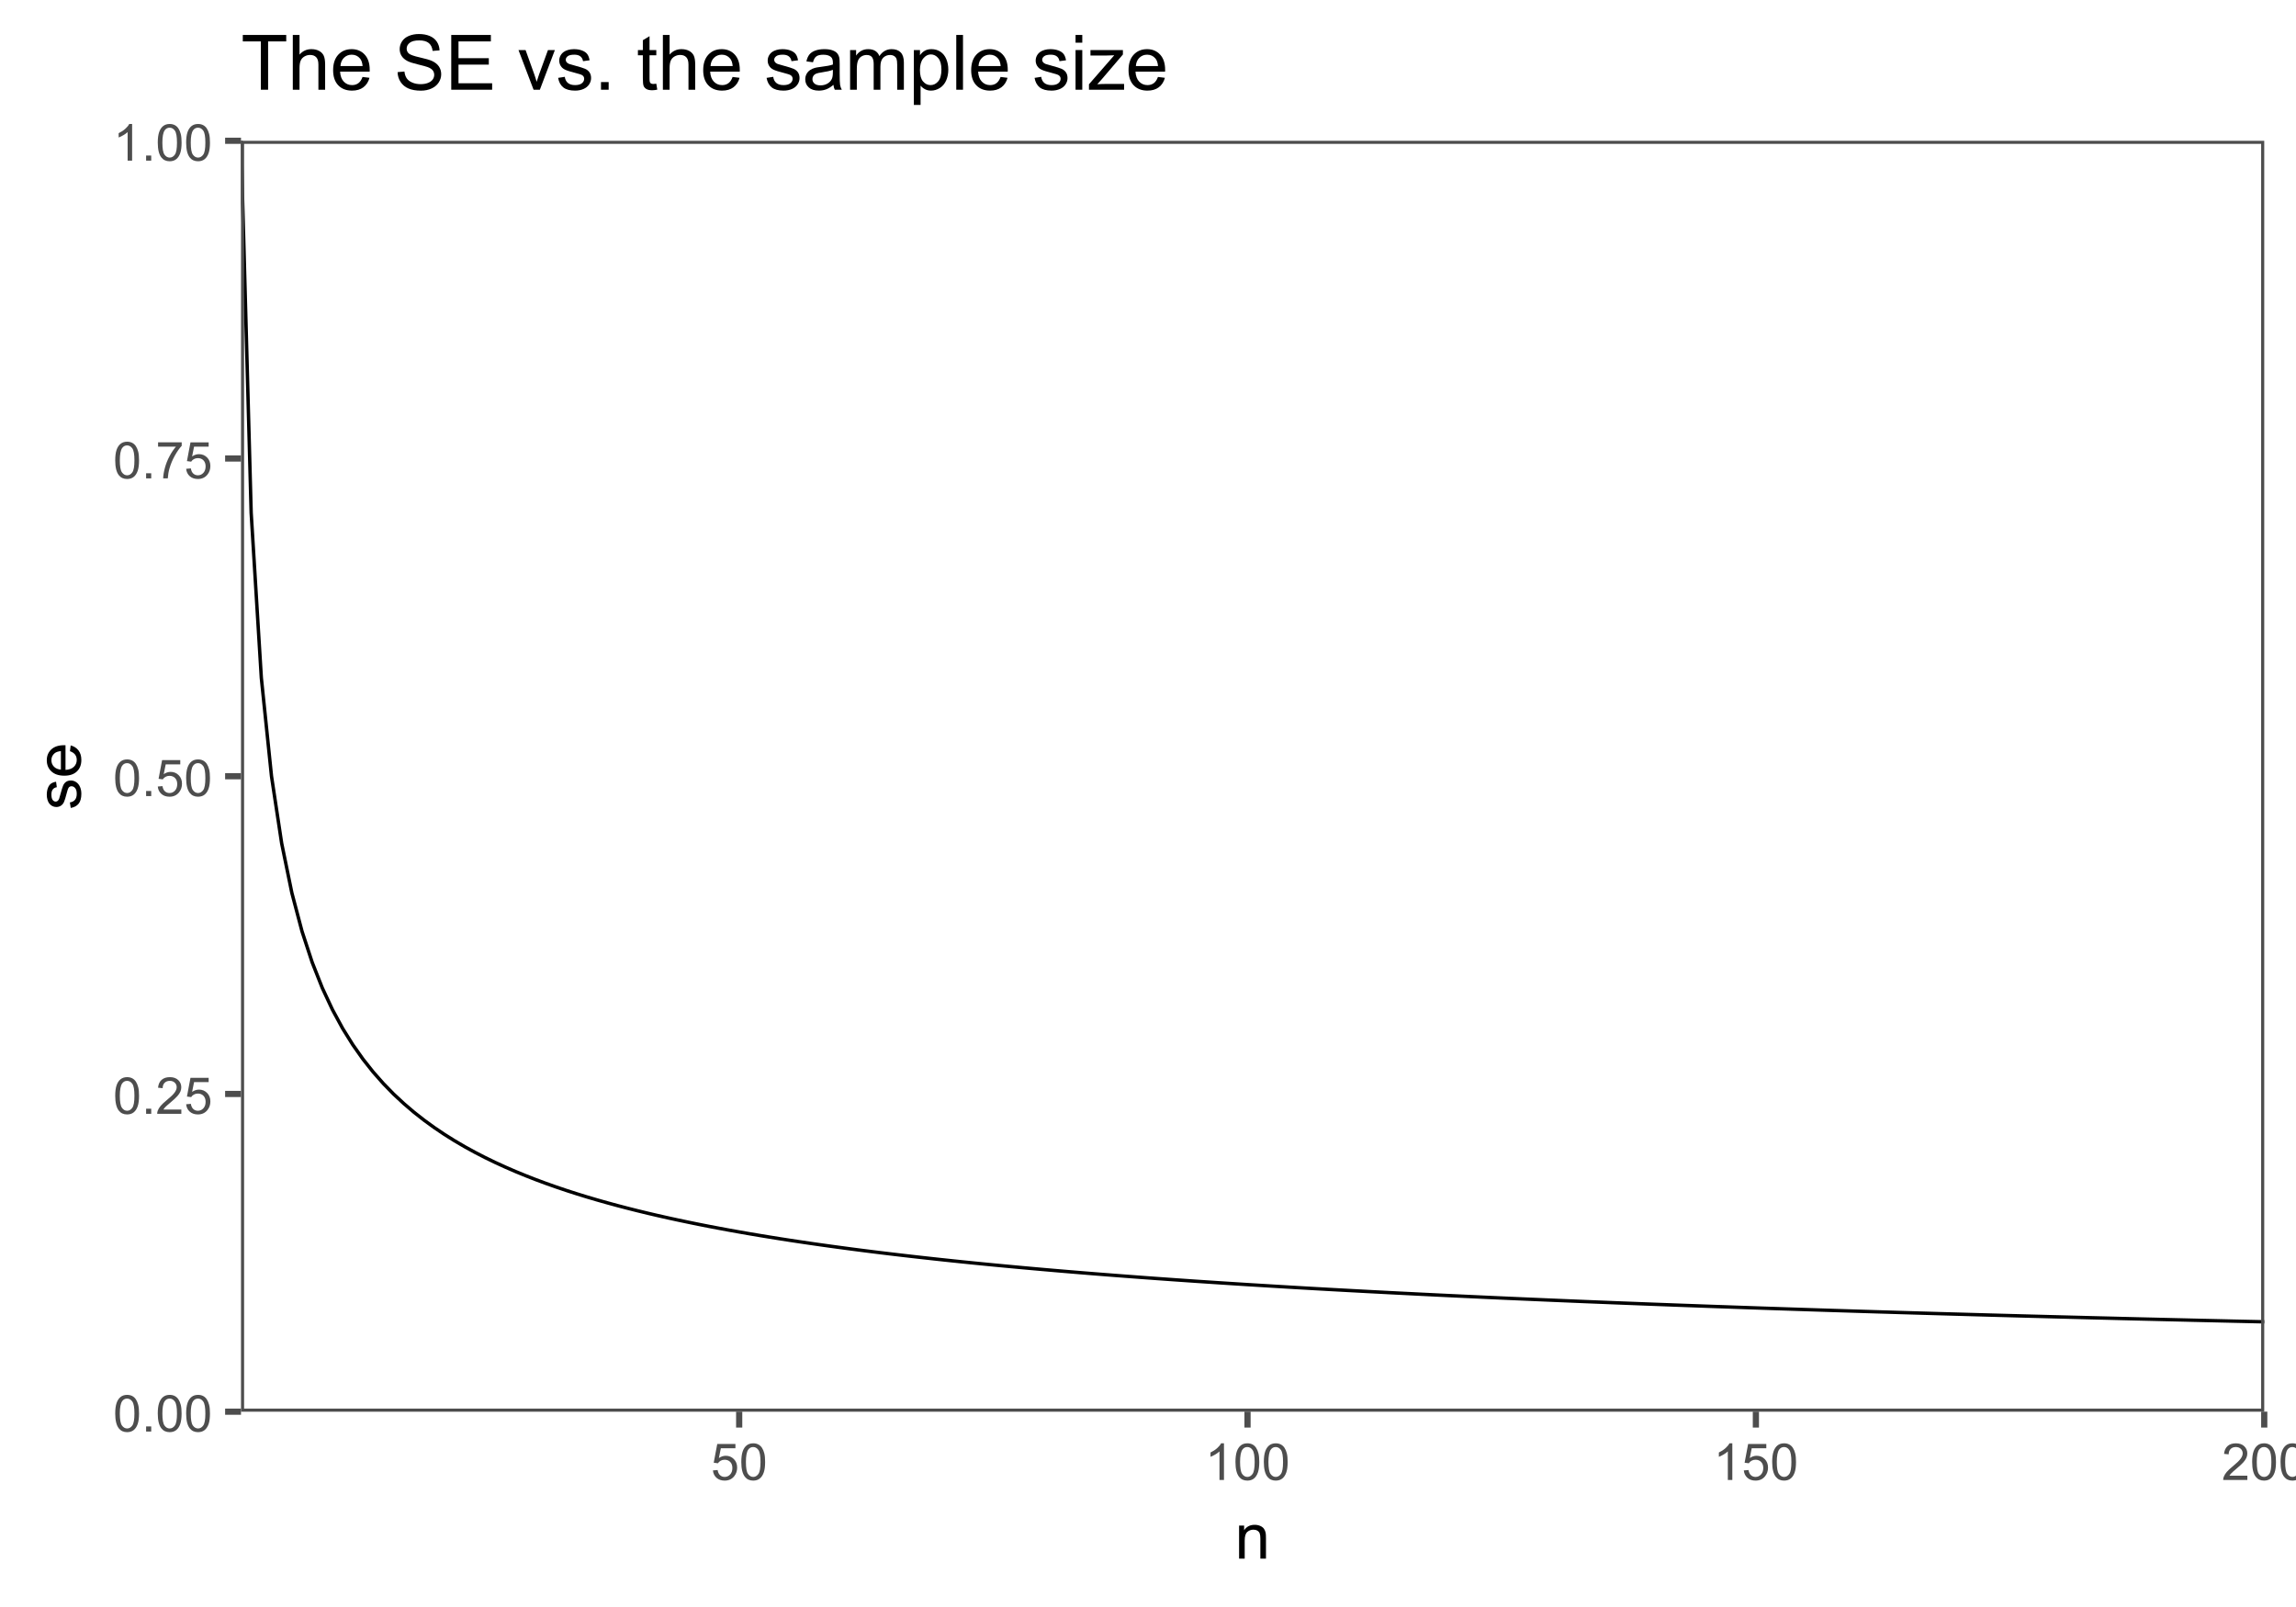
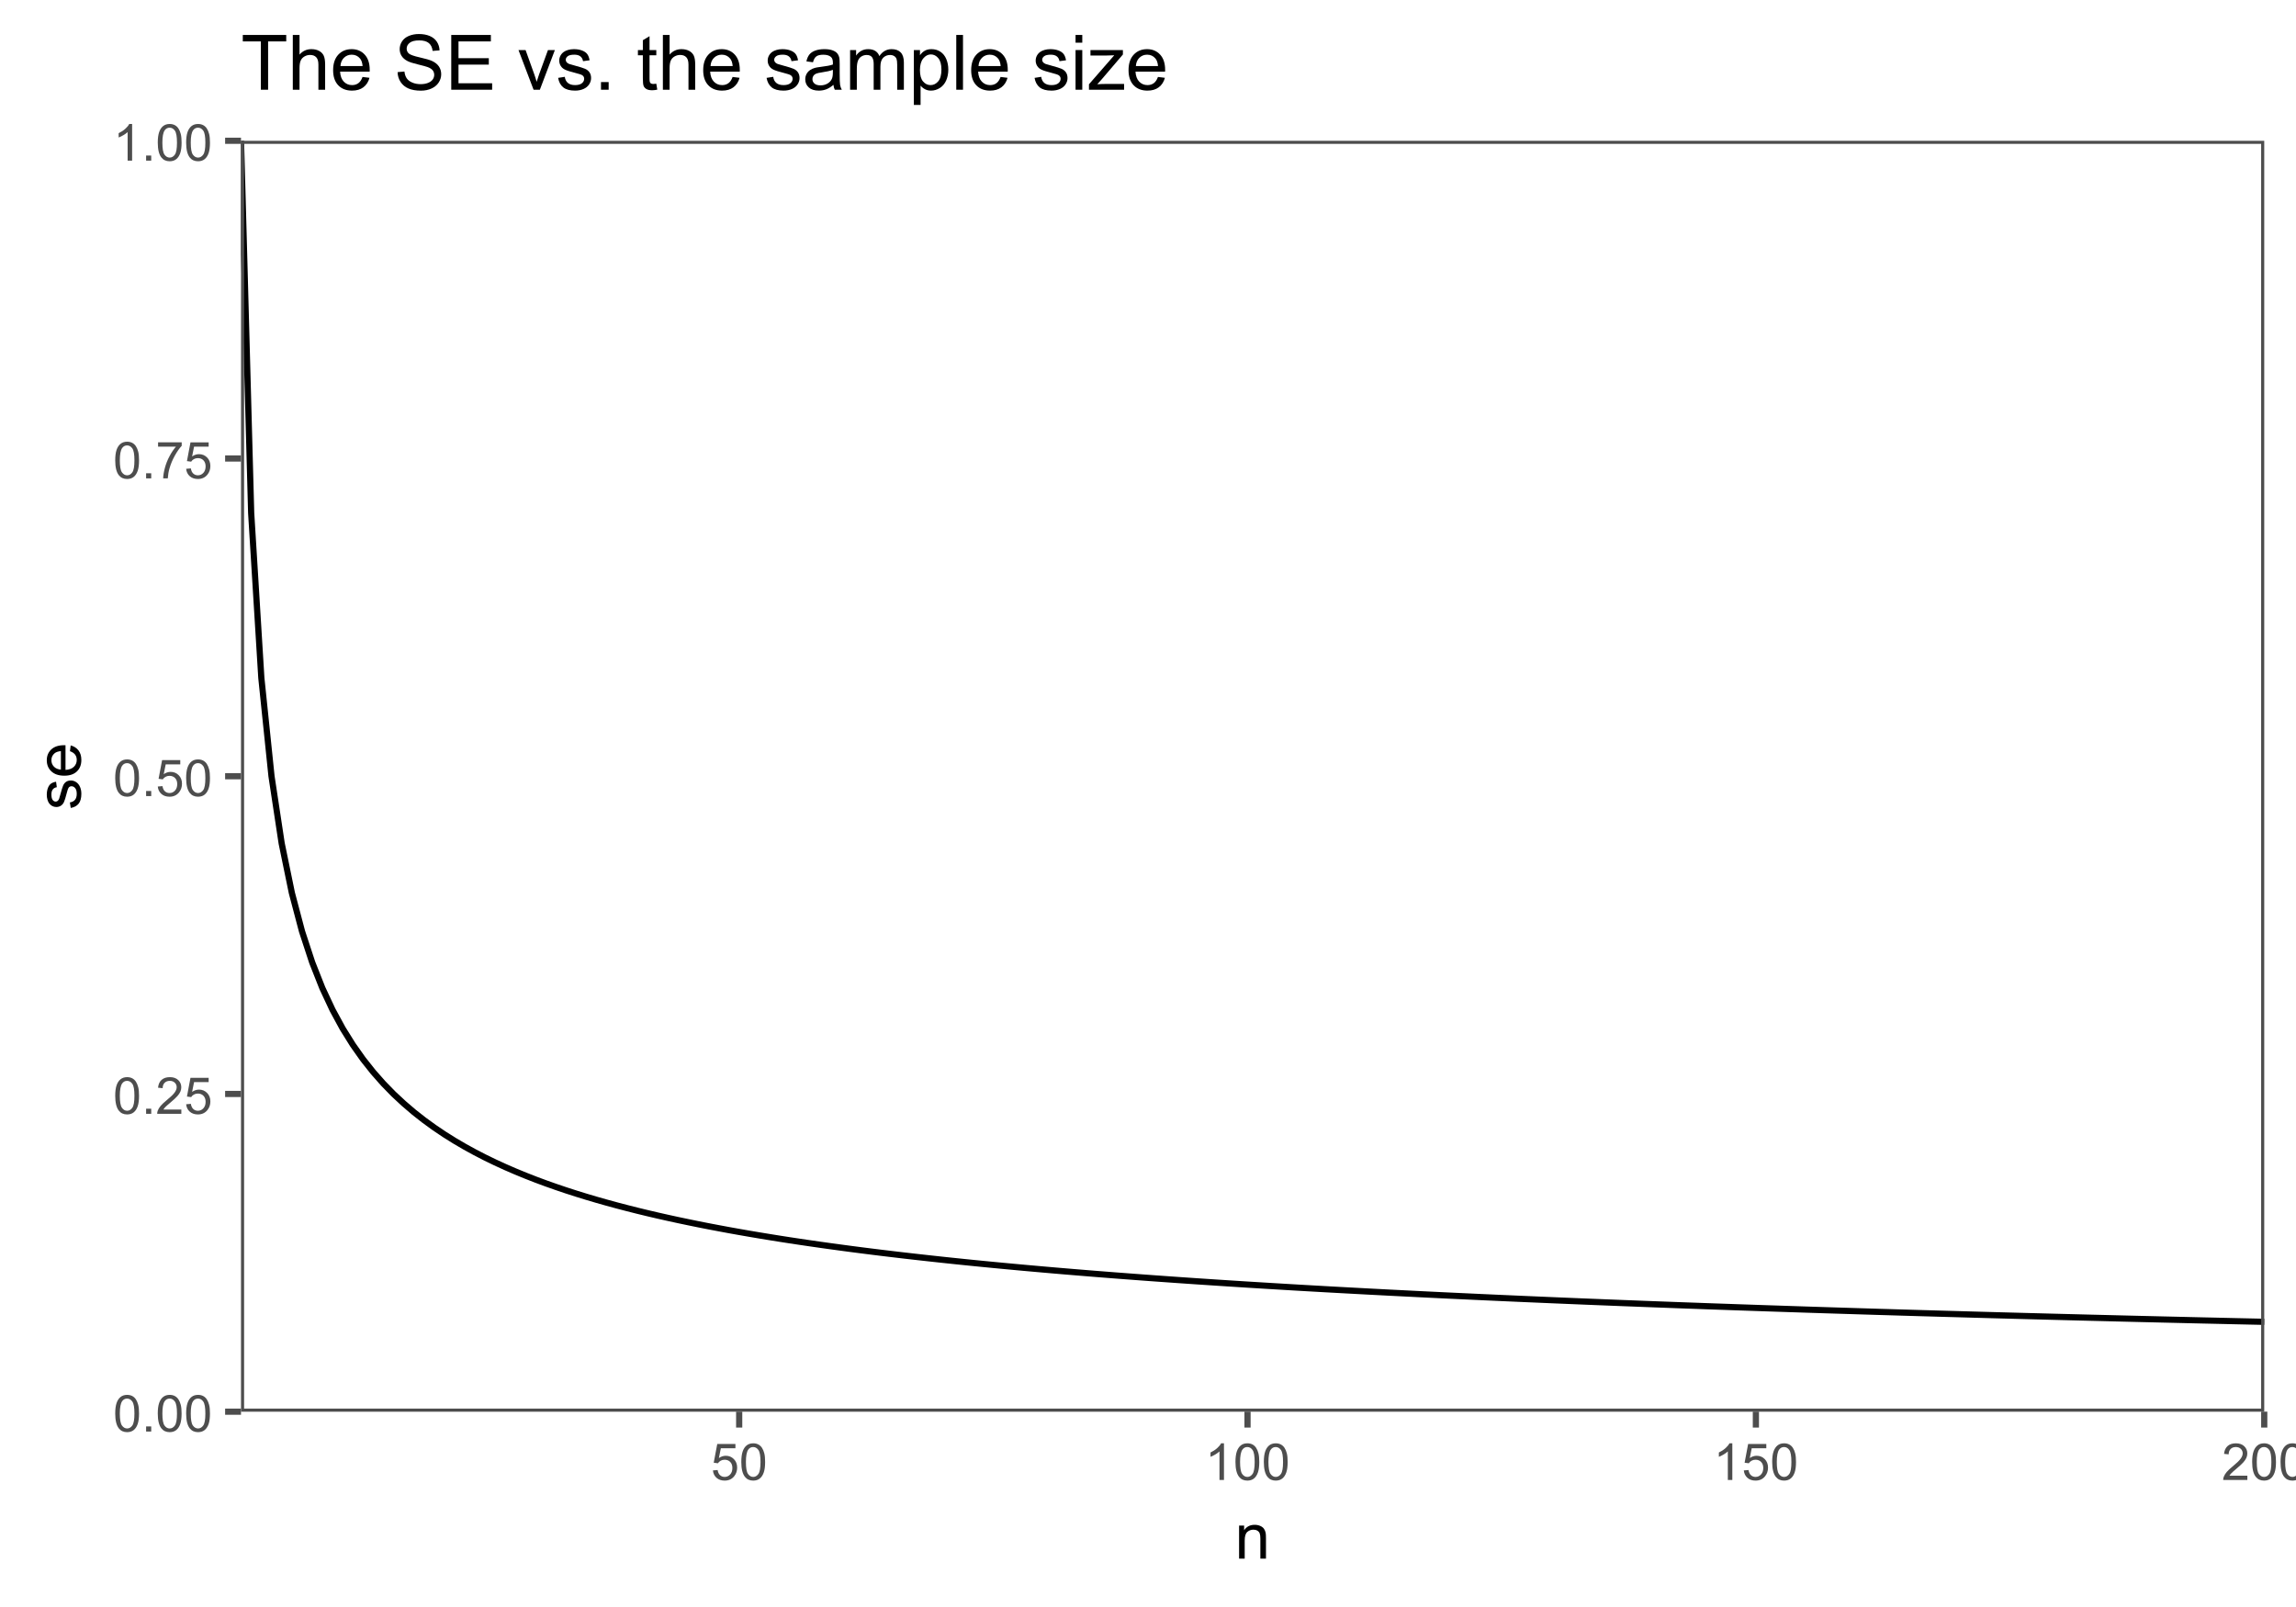
<svg xmlns="http://www.w3.org/2000/svg" xmlns:xlink="http://www.w3.org/1999/xlink" width="720" height="504" viewBox="0 0 720 504">
  <defs>
    <g>
      <g id="glyph-0-0">
        <path d="M 0.664 -5.648 C 0.664 -7.004 0.805 -8.094 1.082 -8.918 C 1.359 -9.742 1.773 -10.379 2.324 -10.828 C 2.875 -11.277 3.566 -11.5 4.398 -11.5 C 5.012 -11.5 5.551 -11.375 6.016 -11.129 C 6.48 -10.883 6.863 -10.523 7.164 -10.059 C 7.465 -9.594 7.703 -9.023 7.875 -8.355 C 8.047 -7.688 8.133 -6.785 8.133 -5.648 C 8.133 -4.305 7.996 -3.219 7.719 -2.395 C 7.441 -1.57 7.031 -0.93 6.48 -0.48 C 5.93 -0.031 5.238 0.195 4.398 0.195 C 3.293 0.195 2.426 -0.199 1.797 -0.992 C 1.043 -1.945 0.664 -3.496 0.664 -5.648 M 2.109 -5.648 C 2.109 -3.77 2.328 -2.516 2.77 -1.895 C 3.211 -1.273 3.754 -0.961 4.398 -0.961 C 5.043 -0.961 5.586 -1.273 6.027 -1.898 C 6.469 -2.523 6.688 -3.773 6.688 -5.648 C 6.688 -7.535 6.469 -8.785 6.027 -9.406 C 5.586 -10.027 5.039 -10.336 4.383 -10.336 C 3.738 -10.336 3.223 -10.062 2.836 -9.516 C 2.352 -8.816 2.109 -7.527 2.109 -5.648 Z M 2.109 -5.648 " />
      </g>
      <g id="glyph-0-1">
        <path d="M 1.453 0 L 1.453 -1.602 L 3.055 -1.602 L 3.055 0 Z M 1.453 0 " />
      </g>
      <g id="glyph-0-2">
        <path d="M 8.055 -1.352 L 8.055 0 L 0.484 0 C 0.473 -0.34 0.527 -0.664 0.648 -0.977 C 0.84 -1.492 1.148 -2 1.574 -2.5 C 2 -3 2.613 -3.578 3.414 -4.234 C 4.66 -5.254 5.5 -6.062 5.938 -6.66 C 6.375 -7.258 6.594 -7.82 6.594 -8.352 C 6.594 -8.91 6.395 -9.379 5.996 -9.762 C 5.598 -10.145 5.078 -10.336 4.438 -10.336 C 3.762 -10.336 3.219 -10.133 2.812 -9.727 C 2.406 -9.32 2.199 -8.758 2.195 -8.039 L 0.75 -8.188 C 0.848 -9.266 1.223 -10.086 1.867 -10.652 C 2.512 -11.219 3.379 -11.5 4.469 -11.5 C 5.566 -11.5 6.438 -11.195 7.078 -10.586 C 7.719 -9.977 8.039 -9.223 8.039 -8.32 C 8.039 -7.863 7.945 -7.41 7.758 -6.969 C 7.57 -6.527 7.258 -6.059 6.824 -5.57 C 6.391 -5.082 5.668 -4.41 4.656 -3.555 C 3.812 -2.848 3.27 -2.367 3.031 -2.113 C 2.793 -1.859 2.594 -1.605 2.438 -1.352 Z M 8.055 -1.352 " />
      </g>
      <g id="glyph-0-3">
        <path d="M 0.664 -3 L 2.141 -3.125 C 2.25 -2.406 2.504 -1.867 2.902 -1.504 C 3.301 -1.141 3.781 -0.961 4.344 -0.961 C 5.02 -0.961 5.594 -1.215 6.062 -1.727 C 6.531 -2.238 6.766 -2.914 6.766 -3.758 C 6.766 -4.559 6.539 -5.191 6.09 -5.656 C 5.641 -6.121 5.051 -6.352 4.32 -6.352 C 3.867 -6.352 3.457 -6.25 3.094 -6.043 C 2.73 -5.836 2.441 -5.57 2.234 -5.242 L 0.914 -5.414 L 2.023 -11.297 L 7.719 -11.297 L 7.719 -9.953 L 3.148 -9.953 L 2.531 -6.875 C 3.219 -7.355 3.941 -7.594 4.695 -7.594 C 5.695 -7.594 6.539 -7.246 7.227 -6.555 C 7.914 -5.863 8.258 -4.973 8.258 -3.883 C 8.258 -2.848 7.957 -1.949 7.352 -1.195 C 6.617 -0.27 5.613 0.195 4.344 0.195 C 3.301 0.195 2.453 -0.098 1.793 -0.68 C 1.133 -1.262 0.758 -2.035 0.664 -3 Z M 0.664 -3 " />
      </g>
      <g id="glyph-0-4">
        <path d="M 0.758 -9.953 L 0.758 -11.305 L 8.172 -11.305 L 8.172 -10.211 C 7.441 -9.434 6.719 -8.402 6.004 -7.117 C 5.289 -5.832 4.734 -4.508 4.344 -3.148 C 4.062 -2.191 3.883 -1.141 3.805 0 L 2.359 0 C 2.375 -0.902 2.551 -1.988 2.891 -3.266 C 3.23 -4.543 3.715 -5.773 4.348 -6.957 C 4.98 -8.141 5.652 -9.141 6.367 -9.953 Z M 0.758 -9.953 " />
      </g>
      <g id="glyph-0-5">
        <path d="M 5.961 0 L 4.555 0 L 4.555 -8.961 C 4.215 -8.637 3.773 -8.316 3.223 -7.992 C 2.672 -7.668 2.18 -7.426 1.742 -7.266 L 1.742 -8.625 C 2.527 -8.996 3.215 -9.441 3.805 -9.969 C 4.395 -10.496 4.809 -11.004 5.055 -11.5 L 5.961 -11.5 Z M 5.961 0 " />
      </g>
      <g id="glyph-1-0">
        <path d="M 1.32 0 L 1.32 -10.371 L 2.898 -10.371 L 2.898 -8.898 C 3.66 -10.035 4.762 -10.605 6.203 -10.605 C 6.828 -10.605 7.402 -10.492 7.926 -10.27 C 8.449 -10.043 8.84 -9.75 9.102 -9.383 C 9.363 -9.02 9.543 -8.586 9.648 -8.086 C 9.715 -7.762 9.746 -7.191 9.746 -6.375 L 9.746 0 L 7.988 0 L 7.988 -6.309 C 7.988 -7.023 7.922 -7.559 7.781 -7.914 C 7.648 -8.27 7.402 -8.555 7.055 -8.766 C 6.707 -8.977 6.297 -9.082 5.828 -9.082 C 5.082 -9.082 4.434 -8.844 3.891 -8.367 C 3.348 -7.895 3.078 -6.992 3.078 -5.664 L 3.078 0 Z M 1.32 0 " />
      </g>
      <g id="glyph-2-0">
        <path d="M -3.094 -0.617 L -3.367 -2.352 C -2.672 -2.453 -2.141 -2.723 -1.766 -3.168 C -1.395 -3.613 -1.211 -4.238 -1.211 -5.039 C -1.211 -5.848 -1.375 -6.445 -1.703 -6.836 C -2.031 -7.227 -2.418 -7.422 -2.859 -7.422 C -3.258 -7.422 -3.57 -7.25 -3.797 -6.906 C -3.953 -6.664 -4.152 -6.062 -4.395 -5.109 C -4.719 -3.82 -5 -2.926 -5.238 -2.426 C -5.477 -1.93 -5.805 -1.551 -6.227 -1.293 C -6.645 -1.035 -7.109 -0.91 -7.617 -0.91 C -8.078 -0.91 -8.508 -1.016 -8.902 -1.227 C -9.297 -1.438 -9.621 -1.727 -9.883 -2.09 C -10.086 -2.363 -10.254 -2.734 -10.395 -3.207 C -10.535 -3.68 -10.605 -4.188 -10.605 -4.727 C -10.605 -5.539 -10.488 -6.254 -10.254 -6.871 C -10.02 -7.484 -9.703 -7.938 -9.301 -8.234 C -8.902 -8.523 -8.367 -8.727 -7.695 -8.836 L -7.461 -7.121 C -7.996 -7.043 -8.41 -6.816 -8.711 -6.441 C -9.012 -6.066 -9.16 -5.539 -9.16 -4.855 C -9.16 -4.047 -9.027 -3.469 -8.758 -3.125 C -8.492 -2.781 -8.18 -2.609 -7.82 -2.609 C -7.594 -2.609 -7.391 -2.68 -7.207 -2.824 C -7.02 -2.965 -6.863 -3.191 -6.738 -3.496 C -6.672 -3.672 -6.523 -4.188 -6.289 -5.047 C -5.957 -6.293 -5.684 -7.16 -5.473 -7.652 C -5.262 -8.145 -4.953 -8.527 -4.551 -8.809 C -4.148 -9.09 -3.645 -9.227 -3.047 -9.227 C -2.461 -9.227 -1.91 -9.059 -1.391 -8.715 C -0.875 -8.375 -0.473 -7.879 -0.191 -7.234 C 0.094 -6.594 0.234 -5.863 0.234 -5.047 C 0.234 -3.703 -0.047 -2.676 -0.605 -1.969 C -1.164 -1.262 -1.996 -0.812 -3.094 -0.617 Z M -3.094 -0.617 " />
      </g>
      <g id="glyph-2-1">
        <path d="M -3.34 -8.418 L -3.113 -10.234 C -2.055 -9.949 -1.23 -9.418 -0.645 -8.641 C -0.059 -7.867 0.234 -6.879 0.234 -5.672 C 0.234 -4.156 -0.234 -2.953 -1.168 -2.066 C -2.102 -1.176 -3.41 -0.734 -5.098 -0.734 C -6.844 -0.734 -8.195 -1.184 -9.16 -2.082 C -10.125 -2.98 -10.605 -4.145 -10.605 -5.578 C -10.605 -6.965 -10.133 -8.094 -9.188 -8.977 C -8.246 -9.852 -6.918 -10.293 -5.203 -10.293 C -5.102 -10.293 -4.945 -10.289 -4.734 -10.281 L -4.734 -2.551 C -3.598 -2.613 -2.727 -2.938 -2.117 -3.516 C -1.512 -4.094 -1.211 -4.816 -1.211 -5.684 C -1.211 -6.328 -1.379 -6.879 -1.719 -7.336 C -2.059 -7.789 -2.598 -8.152 -3.34 -8.418 M -6.18 -2.648 L -6.18 -8.438 C -7.055 -8.359 -7.707 -8.137 -8.145 -7.773 C -8.82 -7.215 -9.16 -6.488 -9.16 -5.598 C -9.16 -4.789 -8.891 -4.109 -8.352 -3.559 C -7.809 -3.008 -7.086 -2.707 -6.18 -2.648 Z M -6.18 -2.648 " />
      </g>
      <g id="glyph-3-0">
        <path d="M 6.223 0 L 6.223 -15.152 L 0.562 -15.152 L 0.562 -17.18 L 14.18 -17.18 L 14.18 -15.152 L 8.496 -15.152 L 8.496 0 Z M 6.223 0 " />
      </g>
      <g id="glyph-3-1">
        <path d="M 1.582 0 L 1.582 -17.18 L 3.691 -17.18 L 3.691 -11.016 C 4.676 -12.156 5.918 -12.727 7.418 -12.727 C 8.34 -12.727 9.141 -12.547 9.82 -12.18 C 10.5 -11.816 10.984 -11.316 11.281 -10.676 C 11.57 -10.035 11.719 -9.105 11.719 -7.887 L 11.719 0 L 9.609 0 L 9.609 -7.887 C 9.609 -8.941 9.383 -9.711 8.922 -10.188 C 8.469 -10.672 7.82 -10.91 6.984 -10.91 C 6.359 -10.91 5.77 -10.746 5.219 -10.422 C 4.672 -10.098 4.277 -9.66 4.043 -9.105 C 3.809 -8.551 3.691 -7.785 3.691 -6.809 L 3.691 0 Z M 1.582 0 " />
      </g>
      <g id="glyph-3-2">
        <path d="M 10.102 -4.008 L 12.281 -3.738 C 11.938 -2.465 11.301 -1.477 10.371 -0.773 C 9.441 -0.07 8.254 0.281 6.809 0.281 C 4.988 0.281 3.547 -0.281 2.477 -1.398 C 1.414 -2.52 0.879 -4.094 0.879 -6.117 C 0.879 -8.211 1.418 -9.836 2.496 -10.992 C 3.574 -12.148 4.973 -12.727 6.691 -12.727 C 8.355 -12.727 9.715 -12.16 10.77 -11.027 C 11.824 -9.895 12.352 -8.301 12.352 -6.246 C 12.352 -6.121 12.348 -5.934 12.34 -5.684 L 3.059 -5.684 C 3.137 -4.316 3.523 -3.27 4.219 -2.543 C 4.914 -1.816 5.781 -1.453 6.82 -1.453 C 7.594 -1.453 8.254 -1.656 8.801 -2.062 C 9.348 -2.469 9.781 -3.117 10.102 -4.008 M 3.176 -7.418 L 10.125 -7.418 C 10.031 -8.465 9.766 -9.25 9.328 -9.773 C 8.656 -10.586 7.785 -10.992 6.715 -10.992 C 5.746 -10.992 4.93 -10.668 4.273 -10.02 C 3.609 -9.371 3.246 -8.504 3.176 -7.418 Z M 3.176 -7.418 " />
      </g>
      <g id="glyph-3-3">
</g>
      <g id="glyph-3-4">
        <path d="M 1.078 -5.52 L 3.223 -5.707 C 3.324 -4.848 3.559 -4.141 3.93 -3.594 C 4.301 -3.039 4.879 -2.594 5.66 -2.258 C 6.441 -1.914 7.32 -1.746 8.297 -1.746 C 9.164 -1.746 9.93 -1.875 10.594 -2.133 C 11.258 -2.391 11.75 -2.742 12.078 -3.195 C 12.398 -3.641 12.562 -4.133 12.562 -4.664 C 12.562 -5.203 12.406 -5.672 12.094 -6.078 C 11.781 -6.477 11.266 -6.816 10.547 -7.09 C 10.086 -7.27 9.066 -7.547 7.488 -7.93 C 5.91 -8.305 4.805 -8.664 4.172 -9 C 3.352 -9.43 2.738 -9.961 2.336 -10.602 C 1.934 -11.234 1.734 -11.949 1.734 -12.738 C 1.734 -13.605 1.98 -14.414 2.473 -15.172 C 2.965 -15.922 3.684 -16.496 4.629 -16.887 C 5.574 -17.277 6.625 -17.473 7.781 -17.473 C 9.055 -17.473 10.18 -17.266 11.148 -16.859 C 12.125 -16.445 12.871 -15.844 13.395 -15.047 C 13.918 -14.25 14.199 -13.348 14.238 -12.34 L 12.059 -12.176 C 11.941 -13.262 11.543 -14.082 10.867 -14.637 C 10.191 -15.191 9.195 -15.469 7.875 -15.469 C 6.5 -15.469 5.496 -15.219 4.867 -14.711 C 4.238 -14.211 3.926 -13.602 3.926 -12.891 C 3.926 -12.273 4.148 -11.766 4.594 -11.367 C 5.031 -10.969 6.172 -10.559 8.023 -10.141 C 9.867 -9.723 11.137 -9.359 11.824 -9.047 C 12.824 -8.586 13.562 -8 14.039 -7.297 C 14.516 -6.586 14.754 -5.773 14.754 -4.852 C 14.754 -3.938 14.492 -3.078 13.969 -2.266 C 13.445 -1.461 12.691 -0.828 11.711 -0.383 C 10.73 0.066 9.629 0.293 8.402 0.293 C 6.848 0.293 5.543 0.066 4.492 -0.387 C 3.441 -0.84 2.617 -1.523 2.023 -2.43 C 1.422 -3.34 1.109 -4.371 1.078 -5.52 Z M 1.078 -5.52 " />
      </g>
      <g id="glyph-3-5">
        <path d="M 1.898 0 L 1.898 -17.18 L 14.32 -17.18 L 14.32 -15.152 L 4.172 -15.152 L 4.172 -9.891 L 13.676 -9.891 L 13.676 -7.875 L 4.172 -7.875 L 4.172 -2.027 L 14.719 -2.027 L 14.719 0 Z M 1.898 0 " />
      </g>
      <g id="glyph-3-6">
        <path d="M 5.039 0 L 0.305 -12.445 L 2.531 -12.445 L 5.203 -4.992 C 5.492 -4.188 5.758 -3.352 6 -2.484 C 6.188 -3.141 6.449 -3.93 6.785 -4.852 L 9.551 -12.445 L 11.719 -12.445 L 7.008 0 Z M 5.039 0 " />
      </g>
      <g id="glyph-3-7">
        <path d="M 0.738 -3.715 L 2.824 -4.043 C 2.941 -3.207 3.266 -2.566 3.805 -2.121 C 4.336 -1.676 5.086 -1.453 6.047 -1.453 C 7.016 -1.453 7.734 -1.648 8.203 -2.047 C 8.672 -2.438 8.906 -2.902 8.906 -3.434 C 8.906 -3.91 8.699 -4.285 8.285 -4.559 C 7.996 -4.746 7.277 -4.984 6.129 -5.273 C 4.582 -5.664 3.508 -6 2.914 -6.289 C 2.312 -6.57 1.859 -6.969 1.555 -7.469 C 1.242 -7.977 1.09 -8.531 1.09 -9.141 C 1.09 -9.695 1.215 -10.207 1.469 -10.68 C 1.723 -11.152 2.07 -11.547 2.508 -11.859 C 2.836 -12.102 3.281 -12.305 3.852 -12.477 C 4.414 -12.641 5.023 -12.727 5.672 -12.727 C 6.648 -12.727 7.508 -12.586 8.242 -12.305 C 8.98 -12.023 9.527 -11.641 9.879 -11.164 C 10.23 -10.68 10.473 -10.039 10.605 -9.234 L 8.543 -8.953 C 8.449 -9.594 8.176 -10.094 7.727 -10.453 C 7.277 -10.812 6.645 -10.992 5.824 -10.992 C 4.855 -10.992 4.164 -10.832 3.75 -10.512 C 3.336 -10.191 3.129 -9.816 3.129 -9.387 C 3.129 -9.113 3.215 -8.867 3.387 -8.648 C 3.559 -8.422 3.828 -8.234 4.195 -8.086 C 4.406 -8.008 5.027 -7.828 6.059 -7.547 C 7.551 -7.148 8.59 -6.82 9.18 -6.57 C 9.77 -6.312 10.234 -5.945 10.57 -5.461 C 10.906 -4.977 11.074 -4.375 11.074 -3.656 C 11.074 -2.953 10.867 -2.289 10.461 -1.672 C 10.047 -1.047 9.457 -0.566 8.684 -0.227 C 7.91 0.109 7.035 0.281 6.059 0.281 C 4.441 0.281 3.207 -0.055 2.359 -0.727 C 1.516 -1.398 0.973 -2.395 0.738 -3.715 Z M 0.738 -3.715 " />
      </g>
      <g id="glyph-3-8">
        <path d="M 2.18 0 L 2.18 -2.402 L 4.582 -2.402 L 4.582 0 Z M 2.18 0 " />
      </g>
      <g id="glyph-3-9">
        <path d="M 6.188 -1.887 L 6.492 -0.023 C 5.898 0.102 5.367 0.164 4.898 0.164 C 4.133 0.164 3.539 0.043 3.117 -0.199 C 2.695 -0.441 2.398 -0.762 2.227 -1.156 C 2.055 -1.547 1.969 -2.379 1.969 -3.645 L 1.969 -10.805 L 0.422 -10.805 L 0.422 -12.445 L 1.969 -12.445 L 1.969 -15.527 L 4.066 -16.793 L 4.066 -12.445 L 6.188 -12.445 L 6.188 -10.805 L 4.066 -10.805 L 4.066 -3.527 C 4.066 -2.926 4.102 -2.539 4.18 -2.367 C 4.25 -2.195 4.371 -2.059 4.539 -1.957 C 4.707 -1.855 4.949 -1.805 5.262 -1.805 C 5.496 -1.805 5.805 -1.832 6.188 -1.887 Z M 6.188 -1.887 " />
      </g>
      <g id="glyph-3-10">
        <path d="M 9.703 -1.535 C 8.922 -0.871 8.168 -0.402 7.445 -0.129 C 6.723 0.145 5.949 0.281 5.121 0.281 C 3.754 0.281 2.703 -0.055 1.969 -0.719 C 1.234 -1.387 0.867 -2.242 0.867 -3.281 C 0.867 -3.891 1.004 -4.445 1.281 -4.953 C 1.559 -5.453 1.922 -5.859 2.375 -6.164 C 2.82 -6.469 3.328 -6.699 3.891 -6.855 C 4.305 -6.965 4.93 -7.07 5.766 -7.172 C 7.469 -7.375 8.723 -7.617 9.527 -7.898 C 9.535 -8.188 9.539 -8.371 9.539 -8.449 C 9.539 -9.309 9.34 -9.914 8.941 -10.266 C 8.402 -10.742 7.602 -10.98 6.539 -10.98 C 5.547 -10.98 4.812 -10.805 4.344 -10.461 C 3.867 -10.109 3.52 -9.496 3.293 -8.613 L 1.23 -8.895 C 1.418 -9.777 1.727 -10.488 2.156 -11.031 C 2.586 -11.574 3.207 -11.992 4.02 -12.289 C 4.832 -12.578 5.773 -12.727 6.844 -12.727 C 7.906 -12.727 8.77 -12.602 9.434 -12.352 C 10.098 -12.102 10.586 -11.785 10.898 -11.406 C 11.211 -11.027 11.43 -10.551 11.555 -9.973 C 11.625 -9.613 11.66 -8.965 11.66 -8.027 L 11.66 -5.215 C 11.66 -3.254 11.703 -2.012 11.797 -1.492 C 11.883 -0.973 12.062 -0.477 12.328 0 L 10.125 0 C 9.906 -0.438 9.766 -0.949 9.703 -1.535 M 9.527 -6.246 C 8.762 -5.934 7.613 -5.668 6.082 -5.449 C 5.215 -5.324 4.602 -5.184 4.242 -5.027 C 3.883 -4.871 3.605 -4.641 3.41 -4.344 C 3.215 -4.039 3.117 -3.707 3.117 -3.34 C 3.117 -2.777 3.328 -2.309 3.758 -1.934 C 4.18 -1.559 4.805 -1.371 5.625 -1.371 C 6.438 -1.371 7.16 -1.547 7.793 -1.906 C 8.426 -2.258 8.891 -2.746 9.188 -3.363 C 9.414 -3.84 9.527 -4.543 9.527 -5.473 Z M 9.527 -6.246 " />
      </g>
      <g id="glyph-3-11">
        <path d="M 1.582 0 L 1.582 -12.445 L 3.469 -12.445 L 3.469 -10.699 C 3.859 -11.309 4.379 -11.797 5.027 -12.172 C 5.676 -12.539 6.414 -12.727 7.242 -12.727 C 8.164 -12.727 8.918 -12.535 9.508 -12.152 C 10.098 -11.77 10.516 -11.234 10.758 -10.547 C 11.742 -12 13.023 -12.727 14.602 -12.727 C 15.836 -12.727 16.785 -12.383 17.449 -11.703 C 18.113 -11.016 18.445 -9.965 18.445 -8.543 L 18.445 0 L 16.348 0 L 16.348 -7.84 C 16.348 -8.684 16.277 -9.289 16.141 -9.664 C 16.004 -10.031 15.758 -10.332 15.398 -10.559 C 15.039 -10.785 14.617 -10.898 14.133 -10.898 C 13.258 -10.898 12.531 -10.605 11.953 -10.023 C 11.375 -9.441 11.086 -8.512 11.086 -7.23 L 11.086 0 L 8.977 0 L 8.977 -8.086 C 8.977 -9.023 8.805 -9.727 8.461 -10.195 C 8.117 -10.664 7.555 -10.898 6.773 -10.898 C 6.18 -10.898 5.633 -10.742 5.125 -10.43 C 4.625 -10.117 4.258 -9.66 4.031 -9.059 C 3.805 -8.457 3.691 -7.59 3.691 -6.457 L 3.691 0 Z M 1.582 0 " />
      </g>
      <g id="glyph-3-12">
        <path d="M 1.582 4.77 L 1.582 -12.445 L 3.504 -12.445 L 3.504 -10.828 C 3.957 -11.461 4.469 -11.934 5.039 -12.25 C 5.609 -12.57 6.301 -12.727 7.113 -12.727 C 8.176 -12.727 9.113 -12.453 9.926 -11.906 C 10.738 -11.359 11.352 -10.586 11.766 -9.594 C 12.18 -8.594 12.387 -7.504 12.387 -6.316 C 12.387 -5.043 12.156 -3.898 11.703 -2.875 C 11.242 -1.859 10.578 -1.074 9.711 -0.531 C 8.836 0.008 7.922 0.281 6.961 0.281 C 6.258 0.281 5.625 0.133 5.07 -0.164 C 4.508 -0.461 4.051 -0.836 3.691 -1.289 L 3.691 4.77 L 1.582 4.77 M 3.492 -6.152 C 3.492 -4.551 3.816 -3.367 4.465 -2.602 C 5.113 -1.836 5.898 -1.453 6.82 -1.453 C 7.758 -1.453 8.562 -1.852 9.227 -2.641 C 9.895 -3.434 10.23 -4.664 10.23 -6.328 C 10.23 -7.914 9.902 -9.102 9.25 -9.891 C 8.598 -10.68 7.82 -11.074 6.914 -11.074 C 6.016 -11.074 5.219 -10.652 4.531 -9.812 C 3.836 -8.973 3.492 -7.754 3.492 -6.152 Z M 3.492 -6.152 " />
      </g>
      <g id="glyph-3-13">
        <path d="M 1.535 0 L 1.535 -17.18 L 3.645 -17.18 L 3.645 0 Z M 1.535 0 " />
      </g>
      <g id="glyph-3-14">
        <path d="M 1.594 -14.754 L 1.594 -17.18 L 3.703 -17.18 L 3.703 -14.754 L 1.594 -14.754 M 1.594 0 L 1.594 -12.445 L 3.703 -12.445 L 3.703 0 Z M 1.594 0 " />
      </g>
      <g id="glyph-3-15">
        <path d="M 0.469 0 L 0.469 -1.711 L 8.391 -10.805 C 7.492 -10.758 6.699 -10.734 6.012 -10.734 L 0.938 -10.734 L 0.938 -12.445 L 11.109 -12.445 L 11.109 -11.051 L 4.371 -3.152 L 3.07 -1.711 C 4.016 -1.781 4.902 -1.816 5.73 -1.816 L 11.484 -1.816 L 11.484 0 Z M 0.469 0 " />
      </g>
    </g>
    <clipPath id="clip-0">
      <path clip-rule="nonzero" d="M 75.578 44.156 L 710.039 44.156 L 710.039 442.746 L 75.578 442.746 Z M 75.578 44.156 " />
    </clipPath>
    <clipPath id="clip-1">
      <path clip-rule="nonzero" d="M 75.578 44.156 L 710.039 44.156 L 710.039 416 L 75.578 416 Z M 75.578 44.156 " />
    </clipPath>
    <clipPath id="clip-2">
      <path clip-rule="nonzero" d="M 75.578 44.156 L 710.039 44.156 L 710.039 442.746 L 75.578 442.746 Z M 75.578 44.156 " />
    </clipPath>
  </defs>
  <rect x="-72" y="-50.4" width="864" height="604.8" fill="rgb(100%, 100%, 100%)" fill-opacity="1" />
  <rect x="-72" y="-50.4" width="864" height="604.8" fill="rgb(100%, 100%, 100%)" fill-opacity="1" />
  <path fill="none" stroke-width="1.94" stroke-linecap="round" stroke-linejoin="round" stroke="rgb(100%, 100%, 100%)" stroke-opacity="1" stroke-miterlimit="10" d="M 0 504 L 720 504 L 720 0 L 0 0 Z M 0 504 " />
  <g clip-path="url(#clip-0)">
    <path fill-rule="nonzero" fill="rgb(100%, 100%, 100%)" fill-opacity="1" d="M 75.578 442.742 L 710.039 442.742 L 710.039 44.152 L 75.578 44.152 Z M 75.578 442.742 " />
  </g>
  <g clip-path="url(#clip-1)">
-     <path fill="none" stroke-width="1.067" stroke-linecap="butt" stroke-linejoin="round" stroke="rgb(0%, 0%, 0%)" stroke-opacity="1" stroke-miterlimit="10" d="M 75.578 44.156 L 78.766 160.898 L 81.953 212.617 L 85.141 243.449 L 88.328 264.488 L 91.52 280.02 L 94.707 292.09 L 97.895 301.82 L 101.082 309.883 L 104.27 316.699 L 107.457 322.566 L 110.648 327.68 L 113.836 332.195 L 117.023 336.215 L 120.211 339.828 L 123.398 343.098 L 126.59 346.07 L 129.777 348.797 L 132.965 351.301 L 136.152 353.617 L 139.34 355.766 L 142.531 357.766 L 145.719 359.633 L 148.906 361.383 L 152.094 363.027 L 155.281 364.574 L 158.473 366.035 L 161.66 367.418 L 164.848 368.727 L 168.035 369.973 L 171.223 371.156 L 174.41 372.281 L 177.602 373.359 L 180.789 374.387 L 183.977 375.371 L 187.164 376.312 L 190.352 377.215 L 193.543 378.086 L 196.73 378.918 L 199.918 379.723 L 203.105 380.496 L 206.293 381.242 L 209.484 381.961 L 212.672 382.656 L 215.859 383.324 L 219.047 383.977 L 222.234 384.605 L 225.426 385.211 L 228.613 385.805 L 231.801 386.375 L 234.988 386.93 L 238.176 387.469 L 241.363 387.992 L 244.555 388.504 L 247.742 389 L 250.93 389.48 L 254.117 389.949 L 257.305 390.406 L 260.496 390.852 L 263.684 391.285 L 266.871 391.711 L 270.059 392.125 L 273.246 392.527 L 276.438 392.922 L 279.625 393.305 L 282.812 393.68 L 286 394.047 L 289.188 394.406 L 292.379 394.758 L 295.566 395.105 L 298.754 395.441 L 301.941 395.77 L 305.129 396.094 L 308.316 396.41 L 311.508 396.719 L 314.695 397.023 L 317.883 397.32 L 321.07 397.613 L 324.258 397.898 L 327.449 398.18 L 330.637 398.457 L 333.824 398.727 L 337.012 398.992 L 340.199 399.254 L 343.391 399.512 L 349.766 400.012 L 352.953 400.254 L 356.141 400.492 L 359.332 400.73 L 362.52 400.961 L 368.895 401.414 L 372.082 401.633 L 375.273 401.852 L 381.648 402.273 L 384.836 402.48 L 391.211 402.887 L 394.402 403.082 L 397.59 403.277 L 403.965 403.66 L 407.152 403.848 L 410.344 404.031 L 416.719 404.391 L 419.906 404.566 L 423.094 404.738 L 426.285 404.91 L 429.473 405.082 L 432.66 405.246 L 435.848 405.414 L 439.035 405.574 L 442.227 405.734 L 445.414 405.895 L 451.789 406.207 L 454.977 406.359 L 458.164 406.508 L 461.355 406.656 L 464.543 406.805 L 470.918 407.094 L 474.105 407.234 L 477.297 407.375 L 486.859 407.785 L 490.047 407.918 L 493.238 408.051 L 496.426 408.184 L 499.613 408.312 L 502.801 408.438 L 505.988 408.566 L 509.18 408.691 L 512.367 408.812 L 515.555 408.938 L 518.742 409.059 L 521.93 409.176 L 525.117 409.297 L 528.309 409.414 L 531.496 409.527 L 534.684 409.645 L 537.871 409.758 L 541.059 409.867 L 544.25 409.98 L 553.812 410.309 L 557 410.414 L 560.191 410.52 L 566.566 410.73 L 572.941 410.934 L 576.133 411.035 L 579.32 411.133 L 582.508 411.234 L 588.883 411.43 L 592.07 411.523 L 595.262 411.621 L 601.637 411.809 L 604.824 411.898 L 608.012 411.992 L 611.203 412.082 L 623.953 412.441 L 627.145 412.527 L 636.707 412.785 L 639.895 412.867 L 643.086 412.953 L 655.836 413.281 L 659.027 413.359 L 662.215 413.438 L 665.402 413.52 L 671.777 413.676 L 674.965 413.75 L 678.156 413.828 L 684.531 413.977 L 687.719 414.055 L 690.906 414.129 L 694.098 414.199 L 700.473 414.348 L 706.848 414.488 L 710.039 414.559 " />
+     <path fill="none" stroke-width="1.94" stroke-linecap="butt" stroke-linejoin="round" stroke="rgb(0%, 0%, 0%)" stroke-opacity="1" stroke-miterlimit="10" d="M 75.578 44.156 L 78.766 160.898 L 81.953 212.617 L 85.141 243.449 L 88.328 264.488 L 91.52 280.02 L 94.707 292.09 L 97.895 301.82 L 101.082 309.883 L 104.27 316.699 L 107.457 322.566 L 110.648 327.68 L 113.836 332.195 L 117.023 336.215 L 120.211 339.828 L 123.398 343.098 L 126.59 346.07 L 129.777 348.797 L 132.965 351.301 L 136.152 353.617 L 139.34 355.766 L 142.531 357.766 L 145.719 359.633 L 148.906 361.383 L 152.094 363.027 L 155.281 364.574 L 158.473 366.035 L 161.66 367.418 L 164.848 368.727 L 168.035 369.973 L 171.223 371.156 L 174.41 372.281 L 177.602 373.359 L 180.789 374.387 L 183.977 375.371 L 187.164 376.312 L 190.352 377.215 L 193.543 378.086 L 196.73 378.918 L 199.918 379.723 L 203.105 380.496 L 206.293 381.242 L 209.484 381.961 L 212.672 382.656 L 215.859 383.324 L 219.047 383.977 L 222.234 384.605 L 225.426 385.211 L 228.613 385.805 L 231.801 386.375 L 234.988 386.93 L 238.176 387.469 L 241.363 387.992 L 244.555 388.504 L 247.742 389 L 250.93 389.48 L 254.117 389.949 L 257.305 390.406 L 260.496 390.852 L 263.684 391.285 L 266.871 391.711 L 270.059 392.125 L 273.246 392.527 L 276.438 392.922 L 279.625 393.305 L 282.812 393.68 L 286 394.047 L 289.188 394.406 L 292.379 394.758 L 295.566 395.105 L 298.754 395.441 L 301.941 395.77 L 305.129 396.094 L 308.316 396.41 L 311.508 396.719 L 314.695 397.023 L 317.883 397.32 L 321.07 397.613 L 324.258 397.898 L 327.449 398.18 L 330.637 398.457 L 333.824 398.727 L 337.012 398.992 L 340.199 399.254 L 343.391 399.512 L 349.766 400.012 L 352.953 400.254 L 356.141 400.492 L 359.332 400.73 L 362.52 400.961 L 368.895 401.414 L 372.082 401.633 L 375.273 401.852 L 381.648 402.273 L 384.836 402.48 L 391.211 402.887 L 394.402 403.082 L 397.59 403.277 L 403.965 403.66 L 407.152 403.848 L 410.344 404.031 L 416.719 404.391 L 419.906 404.566 L 423.094 404.738 L 426.285 404.91 L 429.473 405.082 L 432.66 405.246 L 435.848 405.414 L 439.035 405.574 L 442.227 405.734 L 445.414 405.895 L 451.789 406.207 L 454.977 406.359 L 458.164 406.508 L 461.355 406.656 L 464.543 406.805 L 470.918 407.094 L 474.105 407.234 L 477.297 407.375 L 486.859 407.785 L 490.047 407.918 L 493.238 408.051 L 496.426 408.184 L 499.613 408.312 L 502.801 408.438 L 505.988 408.566 L 509.18 408.691 L 512.367 408.812 L 515.555 408.938 L 518.742 409.059 L 521.93 409.176 L 525.117 409.297 L 528.309 409.414 L 531.496 409.527 L 534.684 409.645 L 537.871 409.758 L 541.059 409.867 L 544.25 409.98 L 553.812 410.309 L 557 410.414 L 560.191 410.52 L 566.566 410.73 L 572.941 410.934 L 576.133 411.035 L 579.32 411.133 L 582.508 411.234 L 588.883 411.43 L 592.07 411.523 L 595.262 411.621 L 601.637 411.809 L 604.824 411.898 L 608.012 411.992 L 611.203 412.082 L 623.953 412.441 L 627.145 412.527 L 636.707 412.785 L 639.895 412.867 L 643.086 412.953 L 655.836 413.281 L 659.027 413.359 L 662.215 413.438 L 665.402 413.52 L 671.777 413.676 L 674.965 413.75 L 678.156 413.828 L 684.531 413.977 L 687.719 414.055 L 690.906 414.129 L 694.098 414.199 L 700.473 414.348 L 706.848 414.488 L 710.039 414.559 " />
  </g>
  <g clip-path="url(#clip-2)">
    <path fill="none" stroke-width="1.94" stroke-linecap="round" stroke-linejoin="round" stroke="rgb(30.196%, 30.196%, 30.196%)" stroke-opacity="1" stroke-miterlimit="10" d="M 75.578 442.742 L 710.039 442.742 L 710.039 44.152 L 75.578 44.152 Z M 75.578 442.742 " />
  </g>
  <g fill="rgb(30.196%, 30.196%, 30.196%)" fill-opacity="1">
    <use xlink:href="#glyph-0-0" x="35.469" y="448.969" />
    <use xlink:href="#glyph-0-1" x="44.367" y="448.969" />
    <use xlink:href="#glyph-0-0" x="48.812" y="448.969" />
    <use xlink:href="#glyph-0-0" x="57.711" y="448.969" />
  </g>
  <g fill="rgb(30.196%, 30.196%, 30.196%)" fill-opacity="1">
    <use xlink:href="#glyph-0-0" x="35.469" y="349.324" />
    <use xlink:href="#glyph-0-1" x="44.367" y="349.324" />
    <use xlink:href="#glyph-0-2" x="48.812" y="349.324" />
    <use xlink:href="#glyph-0-3" x="57.711" y="349.324" />
  </g>
  <g fill="rgb(30.196%, 30.196%, 30.196%)" fill-opacity="1">
    <use xlink:href="#glyph-0-0" x="35.469" y="249.676" />
    <use xlink:href="#glyph-0-1" x="44.367" y="249.676" />
    <use xlink:href="#glyph-0-3" x="48.812" y="249.676" />
    <use xlink:href="#glyph-0-0" x="57.711" y="249.676" />
  </g>
  <g fill="rgb(30.196%, 30.196%, 30.196%)" fill-opacity="1">
    <use xlink:href="#glyph-0-0" x="35.469" y="150.031" />
    <use xlink:href="#glyph-0-1" x="44.367" y="150.031" />
    <use xlink:href="#glyph-0-4" x="48.812" y="150.031" />
    <use xlink:href="#glyph-0-3" x="57.711" y="150.031" />
  </g>
  <g fill="rgb(30.196%, 30.196%, 30.196%)" fill-opacity="1">
    <use xlink:href="#glyph-0-5" x="35.469" y="50.383" />
    <use xlink:href="#glyph-0-1" x="44.367" y="50.383" />
    <use xlink:href="#glyph-0-0" x="48.812" y="50.383" />
    <use xlink:href="#glyph-0-0" x="57.711" y="50.383" />
  </g>
  <path fill="none" stroke-width="1.94" stroke-linecap="butt" stroke-linejoin="round" stroke="rgb(30.196%, 30.196%, 30.196%)" stroke-opacity="1" stroke-miterlimit="10" d="M 70.594 442.742 L 75.578 442.742 " />
  <path fill="none" stroke-width="1.94" stroke-linecap="butt" stroke-linejoin="round" stroke="rgb(30.196%, 30.196%, 30.196%)" stroke-opacity="1" stroke-miterlimit="10" d="M 70.594 343.098 L 75.578 343.098 " />
  <path fill="none" stroke-width="1.94" stroke-linecap="butt" stroke-linejoin="round" stroke="rgb(30.196%, 30.196%, 30.196%)" stroke-opacity="1" stroke-miterlimit="10" d="M 70.594 243.449 L 75.578 243.449 " />
  <path fill="none" stroke-width="1.94" stroke-linecap="butt" stroke-linejoin="round" stroke="rgb(30.196%, 30.196%, 30.196%)" stroke-opacity="1" stroke-miterlimit="10" d="M 70.594 143.805 L 75.578 143.805 " />
  <path fill="none" stroke-width="1.94" stroke-linecap="butt" stroke-linejoin="round" stroke="rgb(30.196%, 30.196%, 30.196%)" stroke-opacity="1" stroke-miterlimit="10" d="M 70.594 44.156 L 75.578 44.156 " />
  <path fill="none" stroke-width="1.94" stroke-linecap="butt" stroke-linejoin="round" stroke="rgb(30.196%, 30.196%, 30.196%)" stroke-opacity="1" stroke-miterlimit="10" d="M 231.801 447.727 L 231.801 442.742 " />
  <path fill="none" stroke-width="1.94" stroke-linecap="butt" stroke-linejoin="round" stroke="rgb(30.196%, 30.196%, 30.196%)" stroke-opacity="1" stroke-miterlimit="10" d="M 391.211 447.727 L 391.211 442.742 " />
  <path fill="none" stroke-width="1.94" stroke-linecap="butt" stroke-linejoin="round" stroke="rgb(30.196%, 30.196%, 30.196%)" stroke-opacity="1" stroke-miterlimit="10" d="M 550.625 447.727 L 550.625 442.742 " />
  <path fill="none" stroke-width="1.94" stroke-linecap="butt" stroke-linejoin="round" stroke="rgb(30.196%, 30.196%, 30.196%)" stroke-opacity="1" stroke-miterlimit="10" d="M 710.039 447.727 L 710.039 442.742 " />
  <g fill="rgb(30.196%, 30.196%, 30.196%)" fill-opacity="1">
    <use xlink:href="#glyph-0-3" x="222.902" y="464.164" />
    <use xlink:href="#glyph-0-0" x="231.801" y="464.164" />
  </g>
  <g fill="rgb(30.196%, 30.196%, 30.196%)" fill-opacity="1">
    <use xlink:href="#glyph-0-5" x="377.863" y="464.164" />
    <use xlink:href="#glyph-0-0" x="386.762" y="464.164" />
    <use xlink:href="#glyph-0-0" x="395.66" y="464.164" />
  </g>
  <g fill="rgb(30.196%, 30.196%, 30.196%)" fill-opacity="1">
    <use xlink:href="#glyph-0-5" x="537.277" y="464.164" />
    <use xlink:href="#glyph-0-3" x="546.176" y="464.164" />
    <use xlink:href="#glyph-0-0" x="555.074" y="464.164" />
  </g>
  <g fill="rgb(30.196%, 30.196%, 30.196%)" fill-opacity="1">
    <use xlink:href="#glyph-0-2" x="696.691" y="464.164" />
    <use xlink:href="#glyph-0-0" x="705.59" y="464.164" />
    <use xlink:href="#glyph-0-0" x="714.488" y="464.164" />
  </g>
  <g fill="rgb(0%, 0%, 0%)" fill-opacity="1">
    <use xlink:href="#glyph-1-0" x="387.246" y="488.828" />
  </g>
  <g fill="rgb(0%, 0%, 0%)" fill-opacity="1">
    <use xlink:href="#glyph-2-0" x="25.277" y="254.012" />
    <use xlink:href="#glyph-2-1" x="25.277" y="244.012" />
  </g>
  <g fill="rgb(0%, 0%, 0%)" fill-opacity="1">
    <use xlink:href="#glyph-3-0" x="75.578" y="28.141" />
    <use xlink:href="#glyph-3-1" x="90.238" y="28.141" />
    <use xlink:href="#glyph-3-2" x="103.586" y="28.141" />
    <use xlink:href="#glyph-3-3" x="116.934" y="28.141" />
    <use xlink:href="#glyph-3-4" x="123.602" y="28.141" />
    <use xlink:href="#glyph-3-5" x="139.609" y="28.141" />
    <use xlink:href="#glyph-3-3" x="155.617" y="28.141" />
    <use xlink:href="#glyph-3-6" x="162.285" y="28.141" />
    <use xlink:href="#glyph-3-7" x="174.285" y="28.141" />
    <use xlink:href="#glyph-3-8" x="186.285" y="28.141" />
    <use xlink:href="#glyph-3-3" x="192.953" y="28.141" />
    <use xlink:href="#glyph-3-9" x="199.621" y="28.141" />
    <use xlink:href="#glyph-3-1" x="206.289" y="28.141" />
    <use xlink:href="#glyph-3-2" x="219.637" y="28.141" />
    <use xlink:href="#glyph-3-3" x="232.984" y="28.141" />
    <use xlink:href="#glyph-3-7" x="239.652" y="28.141" />
    <use xlink:href="#glyph-3-10" x="251.652" y="28.141" />
    <use xlink:href="#glyph-3-11" x="265" y="28.141" />
    <use xlink:href="#glyph-3-12" x="284.992" y="28.141" />
    <use xlink:href="#glyph-3-13" x="298.34" y="28.141" />
    <use xlink:href="#glyph-3-2" x="303.672" y="28.141" />
    <use xlink:href="#glyph-3-3" x="317.02" y="28.141" />
    <use xlink:href="#glyph-3-7" x="323.688" y="28.141" />
    <use xlink:href="#glyph-3-14" x="335.688" y="28.141" />
    <use xlink:href="#glyph-3-15" x="341.02" y="28.141" />
    <use xlink:href="#glyph-3-2" x="353.02" y="28.141" />
  </g>
</svg>
